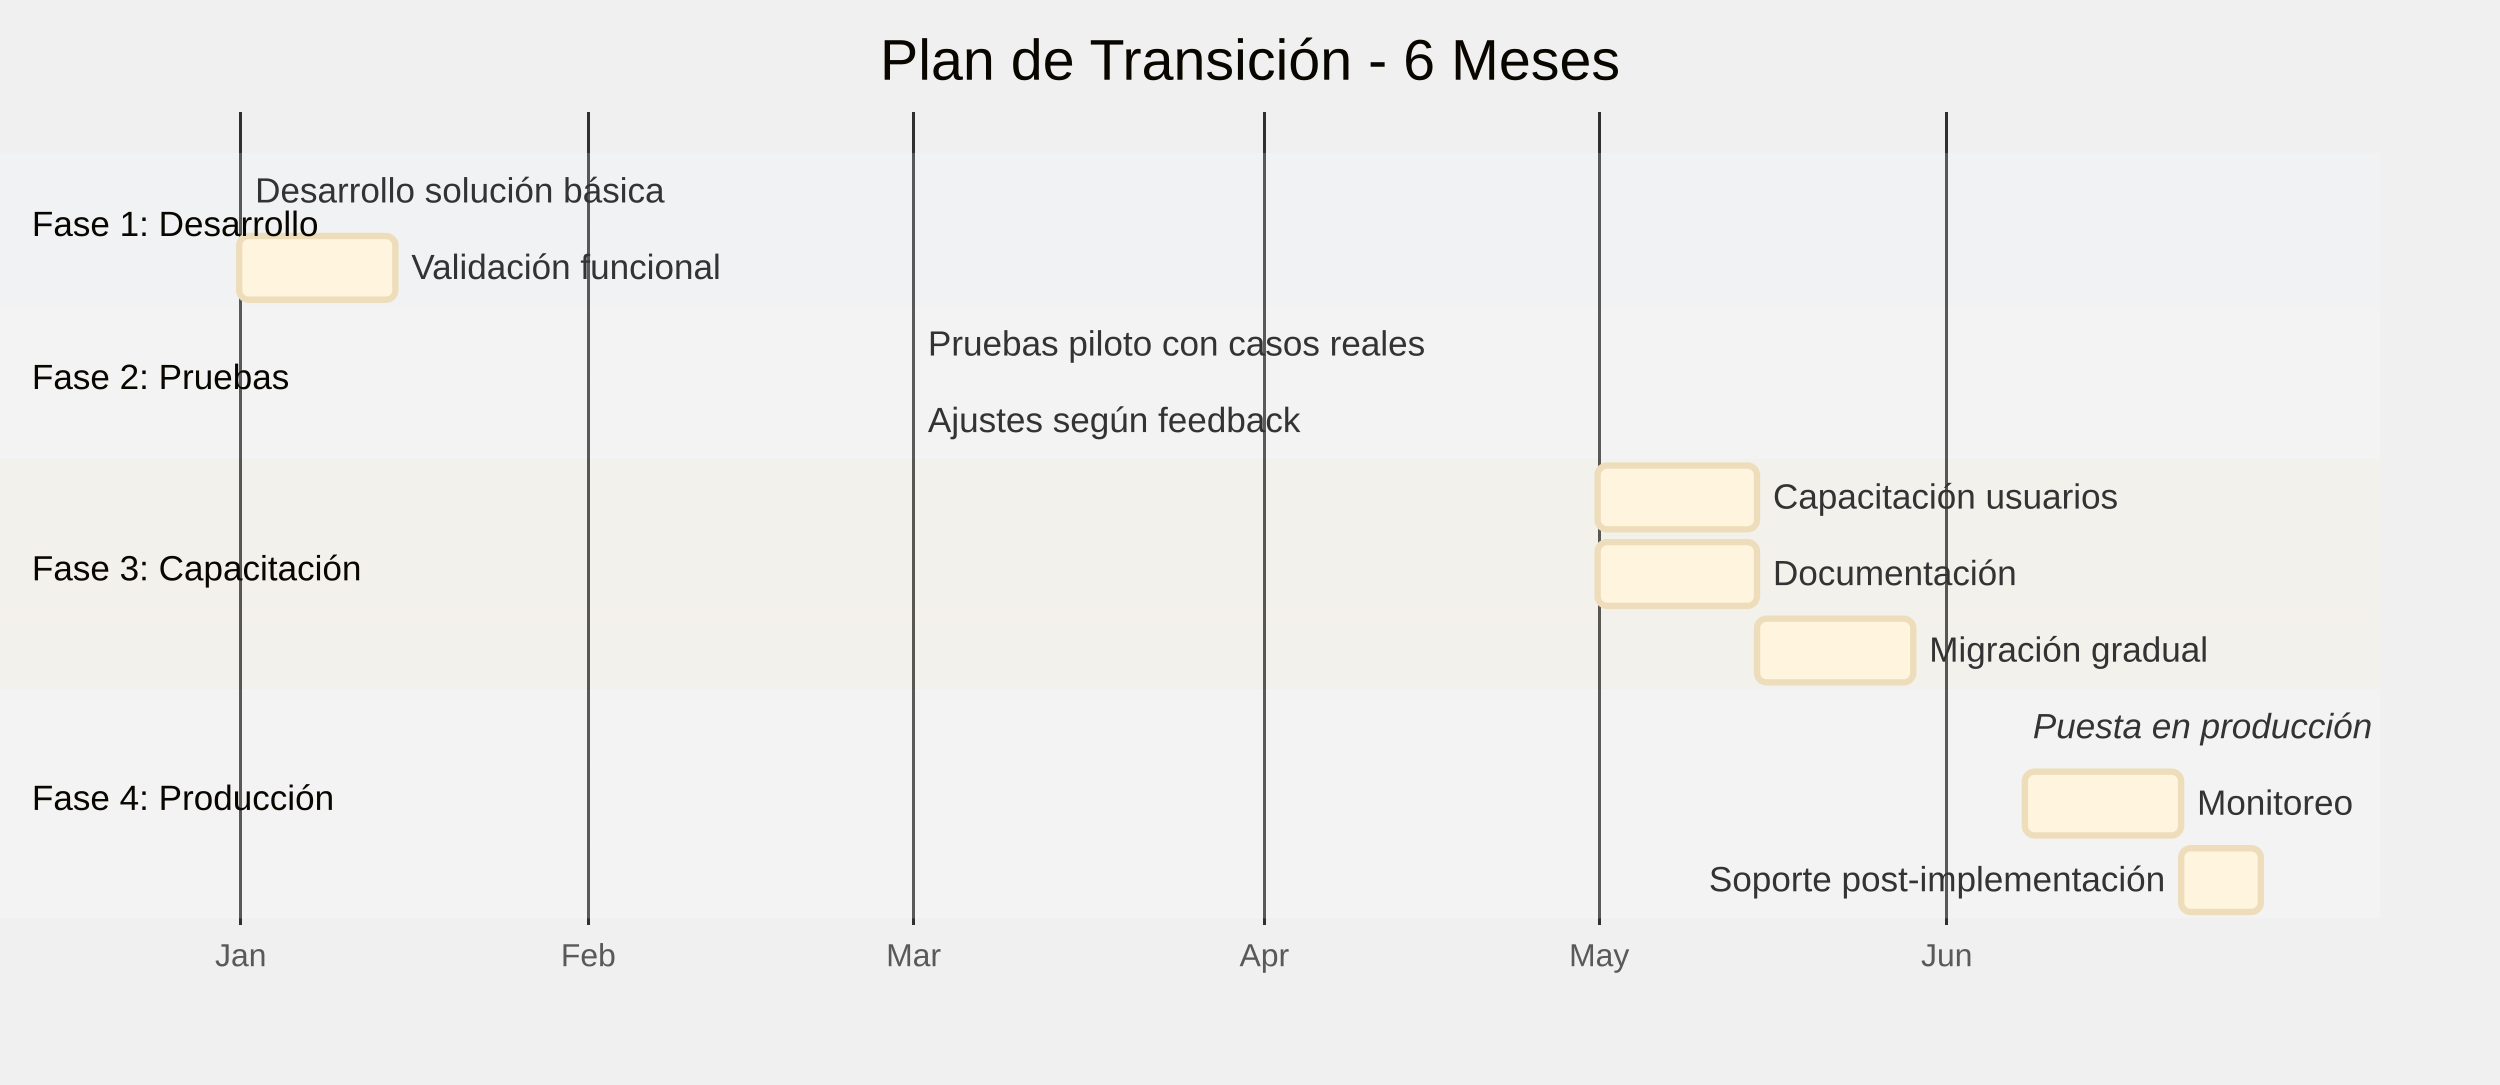
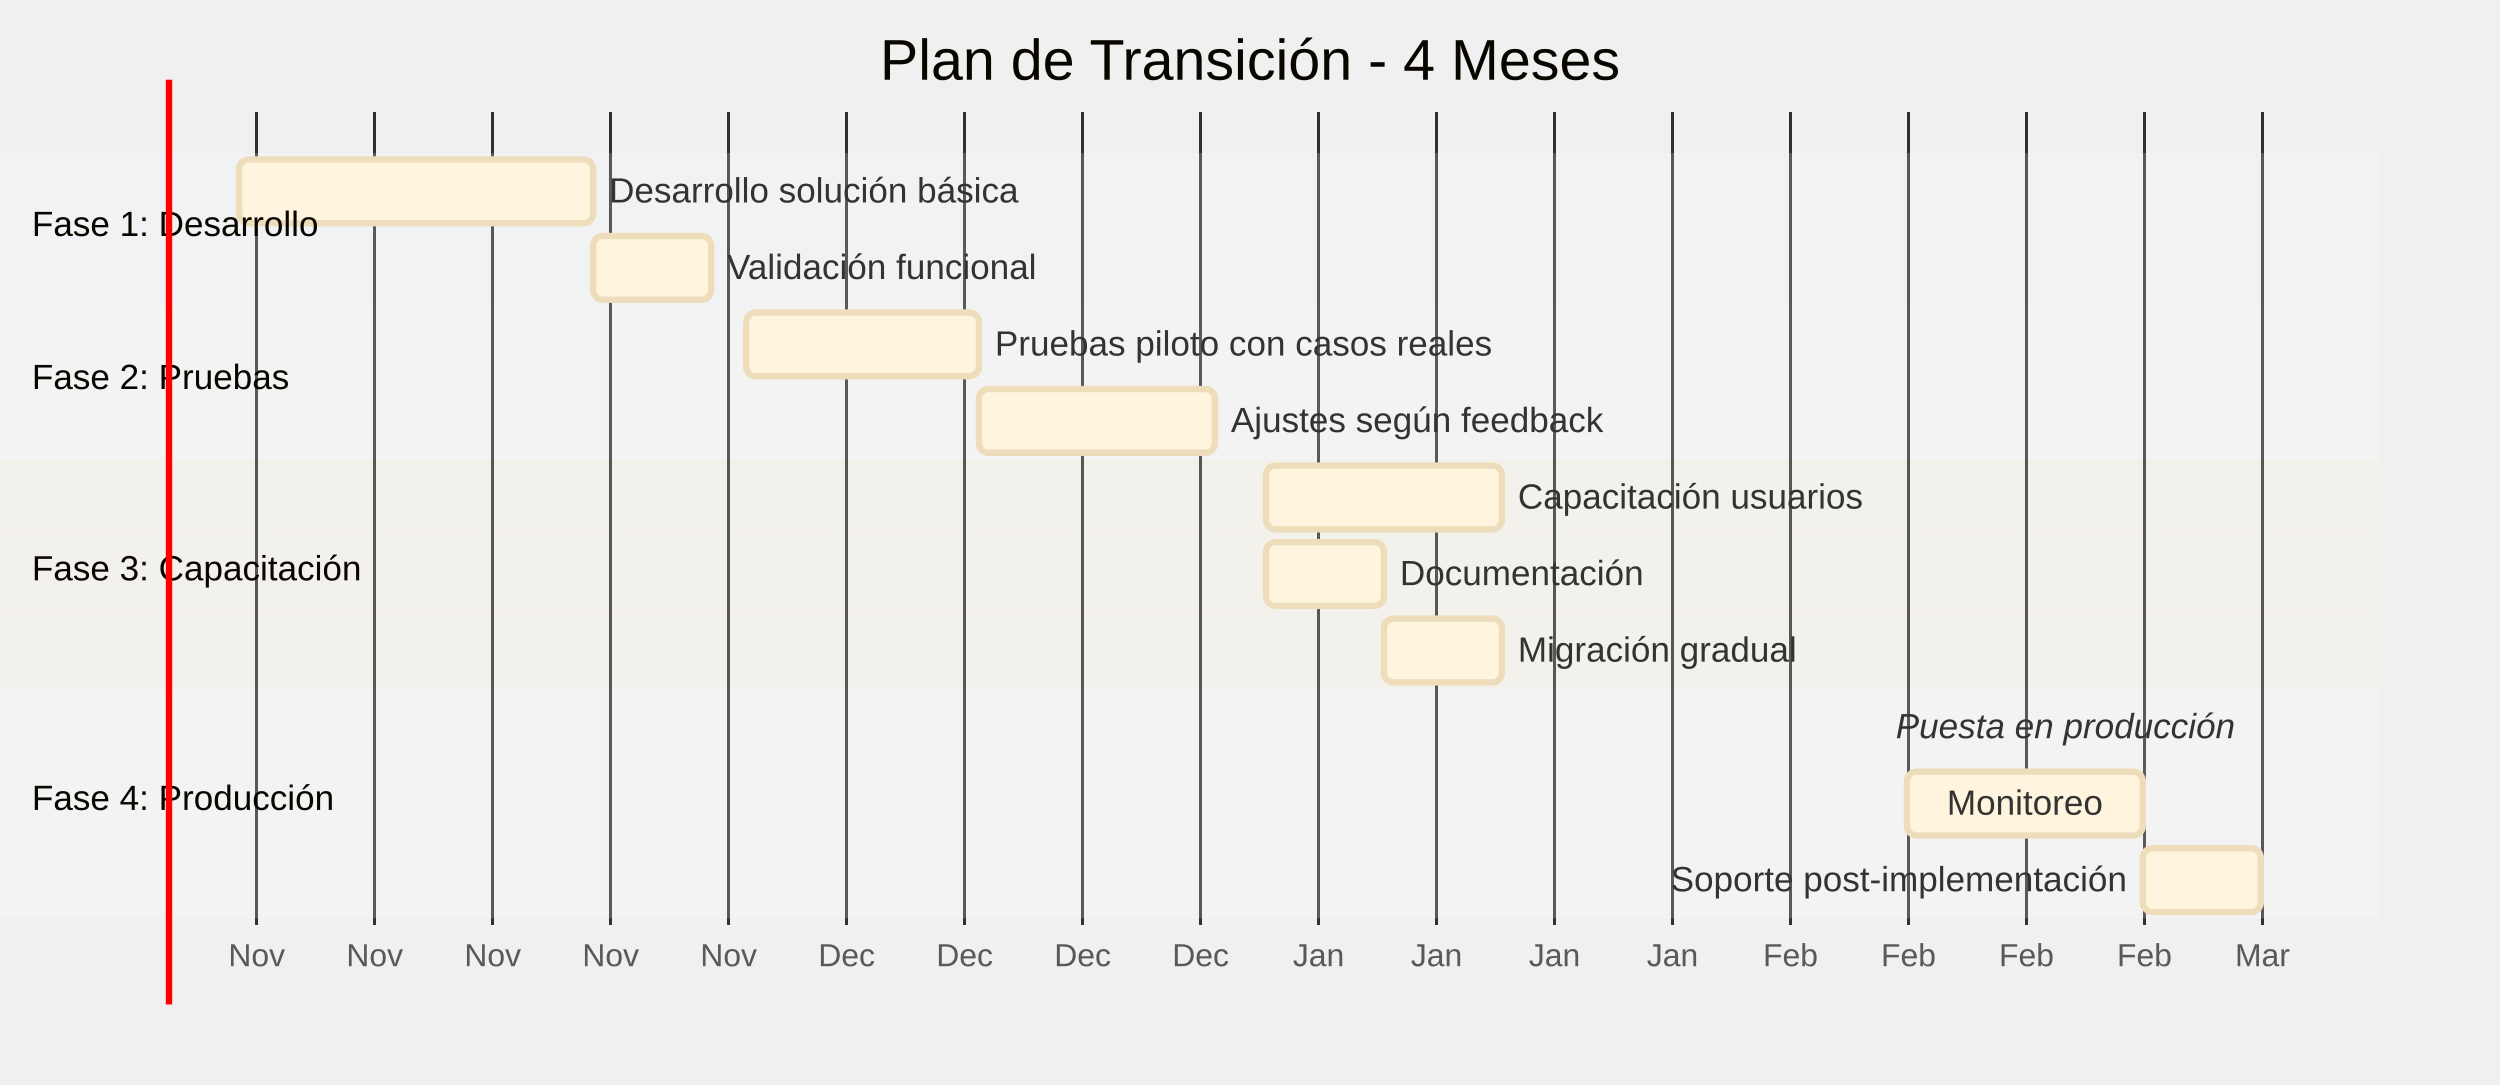
<svg xmlns="http://www.w3.org/2000/svg" id="my-svg" width="100%" viewBox="0 0 784 340" style="max-width: 784px; background-color: white;" role="graphics-document document" aria-roledescription="gantt">
  <style>#my-svg{font-family:"trebuchet ms",verdana,arial,sans-serif;font-size:16px;fill:#333;}@keyframes edge-animation-frame{from{stroke-dashoffset:0;}}@keyframes dash{to{stroke-dashoffset:0;}}#my-svg .edge-animation-slow{stroke-dasharray:9,5!important;stroke-dashoffset:900;animation:dash 50s linear infinite;stroke-linecap:round;}#my-svg .edge-animation-fast{stroke-dasharray:9,5!important;stroke-dashoffset:900;animation:dash 20s linear infinite;stroke-linecap:round;}#my-svg .error-icon{fill:hsl(220.588, 100%, 98.333%);}#my-svg .error-text{fill:rgb(8.5, 5.75, 0);stroke:rgb(8.5, 5.75, 0);}#my-svg .edge-thickness-normal{stroke-width:1px;}#my-svg .edge-thickness-thick{stroke-width:3.5px;}#my-svg .edge-pattern-solid{stroke-dasharray:0;}#my-svg .edge-thickness-invisible{stroke-width:0;fill:none;}#my-svg .edge-pattern-dashed{stroke-dasharray:3;}#my-svg .edge-pattern-dotted{stroke-dasharray:2;}#my-svg .marker{fill:#0b0b0b;stroke:#0b0b0b;}#my-svg .marker.cross{stroke:#0b0b0b;}#my-svg svg{font-family:"trebuchet ms",verdana,arial,sans-serif;font-size:16px;}#my-svg p{margin:0;}#my-svg .mermaid-main-font{font-family:"trebuchet ms",verdana,arial,sans-serif;}#my-svg .exclude-range{fill:#eeeeee;}#my-svg .section{stroke:none;opacity:0.2;}#my-svg .section0{fill:hsl(220.588, 100%, 98.333%);}#my-svg .section2{fill:#fff4dd;}#my-svg .section1,#my-svg .section3{fill:white;opacity:0.2;}#my-svg .sectionTitle0{fill:rgb(8.5, 5.75, 0);}#my-svg .sectionTitle1{fill:rgb(8.5, 5.75, 0);}#my-svg .sectionTitle2{fill:rgb(8.5, 5.75, 0);}#my-svg .sectionTitle3{fill:rgb(8.5, 5.75, 0);}#my-svg .sectionTitle{text-anchor:start;font-family:"trebuchet ms",verdana,arial,sans-serif;}#my-svg .grid .tick{stroke:lightgrey;opacity:0.8;shape-rendering:crispEdges;}#my-svg .grid .tick text{font-family:"trebuchet ms",verdana,arial,sans-serif;fill:#333;}#my-svg .grid path{stroke-width:0;}#my-svg .today{fill:none;stroke:red;stroke-width:2px;}#my-svg .task{stroke-width:2;}#my-svg .taskText{text-anchor:middle;font-family:"trebuchet ms",verdana,arial,sans-serif;}#my-svg .taskTextOutsideRight{fill:#333;text-anchor:start;font-family:"trebuchet ms",verdana,arial,sans-serif;}#my-svg .taskTextOutsideLeft{fill:#333;text-anchor:end;}#my-svg .task.clickable{cursor:pointer;}#my-svg .taskText.clickable{cursor:pointer;fill:#003163!important;font-weight:bold;}#my-svg .taskTextOutsideLeft.clickable{cursor:pointer;fill:#003163!important;font-weight:bold;}#my-svg .taskTextOutsideRight.clickable{cursor:pointer;fill:#003163!important;font-weight:bold;}#my-svg .taskText0,#my-svg .taskText1,#my-svg .taskText2,#my-svg .taskText3{fill:#333;}#my-svg .task0,#my-svg .task1,#my-svg .task2,#my-svg .task3{fill:#fff4dd;stroke:hsl(40.588, 60%, 83.333%);}#my-svg .taskTextOutside0,#my-svg .taskTextOutside2{fill:#333;}#my-svg .taskTextOutside1,#my-svg .taskTextOutside3{fill:#333;}#my-svg .active0,#my-svg .active1,#my-svg .active2,#my-svg .active3{fill:hsl(40.588, 100%, 100%);stroke:#fff4dd;}#my-svg .activeText0,#my-svg .activeText1,#my-svg .activeText2,#my-svg .activeText3{fill:#333!important;}#my-svg .done0,#my-svg .done1,#my-svg .done2,#my-svg .done3{stroke:grey;fill:lightgrey;stroke-width:2;}#my-svg .doneText0,#my-svg .doneText1,#my-svg .doneText2,#my-svg .doneText3{fill:#333!important;}#my-svg .crit0,#my-svg .crit1,#my-svg .crit2,#my-svg .crit3{stroke:#ff8888;fill:red;stroke-width:2;}#my-svg .activeCrit0,#my-svg .activeCrit1,#my-svg .activeCrit2,#my-svg .activeCrit3{stroke:#ff8888;fill:hsl(40.588, 100%, 100%);stroke-width:2;}#my-svg .doneCrit0,#my-svg .doneCrit1,#my-svg .doneCrit2,#my-svg .doneCrit3{stroke:#ff8888;fill:lightgrey;stroke-width:2;cursor:pointer;shape-rendering:crispEdges;}#my-svg .milestone{transform:rotate(45deg) scale(0.8,0.8);}#my-svg .milestoneText{font-style:italic;}#my-svg .doneCritText0,#my-svg .doneCritText1,#my-svg .doneCritText2,#my-svg .doneCritText3{fill:#333!important;}#my-svg .vert{stroke:navy;}#my-svg .vertText{font-size:15px;text-anchor:middle;fill:navy!important;}#my-svg .activeCritText0,#my-svg .activeCritText1,#my-svg .activeCritText2,#my-svg .activeCritText3{fill:#333!important;}#my-svg .titleText{text-anchor:middle;font-size:18px;fill:rgb(8.5, 5.75, 0);font-family:"trebuchet ms",verdana,arial,sans-serif;}#my-svg :root{--mermaid-font-family:"trebuchet ms",verdana,arial,sans-serif;}</style>
  <g />
  <g class="grid" transform="translate(75, 290)" fill="none" font-size="10" font-family="sans-serif" text-anchor="middle">
    <path class="domain" stroke="currentColor" d="M0.5,-255V0.5H634.5V-255" />
-     <g class="tick" opacity="1" transform="translate(0.5,0)">
+     <g class="tick" opacity="1" transform="translate(5.5,0)">
+       <line stroke="currentColor" y2="-255" />
+       <text fill="#000" y="3" dy="1em" stroke="none" font-size="10" style="text-anchor: middle;">Nov</text>
+     </g>
+     <g class="tick" opacity="1" transform="translate(42.5,0)">
+       <line stroke="currentColor" y2="-255" />
+       <text fill="#000" y="3" dy="1em" stroke="none" font-size="10" style="text-anchor: middle;">Nov</text>
+     </g>
+     <g class="tick" opacity="1" transform="translate(79.5,0)">
+       <line stroke="currentColor" y2="-255" />
+       <text fill="#000" y="3" dy="1em" stroke="none" font-size="10" style="text-anchor: middle;">Nov</text>
+     </g>
+     <g class="tick" opacity="1" transform="translate(116.5,0)">
+       <line stroke="currentColor" y2="-255" />
+       <text fill="#000" y="3" dy="1em" stroke="none" font-size="10" style="text-anchor: middle;">Nov</text>
+     </g>
+     <g class="tick" opacity="1" transform="translate(153.5,0)">
+       <line stroke="currentColor" y2="-255" />
+       <text fill="#000" y="3" dy="1em" stroke="none" font-size="10" style="text-anchor: middle;">Nov</text>
+     </g>
+     <g class="tick" opacity="1" transform="translate(190.5,0)">
+       <line stroke="currentColor" y2="-255" />
+       <text fill="#000" y="3" dy="1em" stroke="none" font-size="10" style="text-anchor: middle;">Dec</text>
+     </g>
+     <g class="tick" opacity="1" transform="translate(227.5,0)">
+       <line stroke="currentColor" y2="-255" />
+       <text fill="#000" y="3" dy="1em" stroke="none" font-size="10" style="text-anchor: middle;">Dec</text>
+     </g>
+     <g class="tick" opacity="1" transform="translate(264.5,0)">
+       <line stroke="currentColor" y2="-255" />
+       <text fill="#000" y="3" dy="1em" stroke="none" font-size="10" style="text-anchor: middle;">Dec</text>
+     </g>
+     <g class="tick" opacity="1" transform="translate(301.5,0)">
+       <line stroke="currentColor" y2="-255" />
+       <text fill="#000" y="3" dy="1em" stroke="none" font-size="10" style="text-anchor: middle;">Dec</text>
+     </g>
+     <g class="tick" opacity="1" transform="translate(338.5,0)">
      <line stroke="currentColor" y2="-255" />
      <text fill="#000" y="3" dy="1em" stroke="none" font-size="10" style="text-anchor: middle;">Jan</text>
    </g>
-     <g class="tick" opacity="1" transform="translate(109.5,0)">
+     <g class="tick" opacity="1" transform="translate(375.5,0)">
+       <line stroke="currentColor" y2="-255" />
+       <text fill="#000" y="3" dy="1em" stroke="none" font-size="10" style="text-anchor: middle;">Jan</text>
+     </g>
+     <g class="tick" opacity="1" transform="translate(412.5,0)">
+       <line stroke="currentColor" y2="-255" />
+       <text fill="#000" y="3" dy="1em" stroke="none" font-size="10" style="text-anchor: middle;">Jan</text>
+     </g>
+     <g class="tick" opacity="1" transform="translate(449.5,0)">
+       <line stroke="currentColor" y2="-255" />
+       <text fill="#000" y="3" dy="1em" stroke="none" font-size="10" style="text-anchor: middle;">Jan</text>
+     </g>
+     <g class="tick" opacity="1" transform="translate(486.5,0)">
      <line stroke="currentColor" y2="-255" />
      <text fill="#000" y="3" dy="1em" stroke="none" font-size="10" style="text-anchor: middle;">Feb</text>
    </g>
-     <g class="tick" opacity="1" transform="translate(211.5,0)">
+     <g class="tick" opacity="1" transform="translate(523.5,0)">
+       <line stroke="currentColor" y2="-255" />
+       <text fill="#000" y="3" dy="1em" stroke="none" font-size="10" style="text-anchor: middle;">Feb</text>
+     </g>
+     <g class="tick" opacity="1" transform="translate(560.5,0)">
+       <line stroke="currentColor" y2="-255" />
+       <text fill="#000" y="3" dy="1em" stroke="none" font-size="10" style="text-anchor: middle;">Feb</text>
+     </g>
+     <g class="tick" opacity="1" transform="translate(597.5,0)">
+       <line stroke="currentColor" y2="-255" />
+       <text fill="#000" y="3" dy="1em" stroke="none" font-size="10" style="text-anchor: middle;">Feb</text>
+     </g>
+     <g class="tick" opacity="1" transform="translate(634.5,0)">
      <line stroke="currentColor" y2="-255" />
      <text fill="#000" y="3" dy="1em" stroke="none" font-size="10" style="text-anchor: middle;">Mar</text>
-     </g>
-     <g class="tick" opacity="1" transform="translate(321.5,0)">
-       <line stroke="currentColor" y2="-255" />
-       <text fill="#000" y="3" dy="1em" stroke="none" font-size="10" style="text-anchor: middle;">Apr</text>
-     </g>
-     <g class="tick" opacity="1" transform="translate(426.5,0)">
-       <line stroke="currentColor" y2="-255" />
-       <text fill="#000" y="3" dy="1em" stroke="none" font-size="10" style="text-anchor: middle;">May</text>
-     </g>
-     <g class="tick" opacity="1" transform="translate(535.5,0)">
-       <line stroke="currentColor" y2="-255" />
-       <text fill="#000" y="3" dy="1em" stroke="none" font-size="10" style="text-anchor: middle;">Jun</text>
    </g>
  </g>
  <g>
    <rect x="0" y="48" width="746.5" height="24" class="section section0" />
    <rect x="0" y="72" width="746.5" height="24" class="section section0" />
    <rect x="0" y="96" width="746.5" height="24" class="section section1" />
    <rect x="0" y="120" width="746.5" height="24" class="section section1" />
    <rect x="0" y="144" width="746.5" height="24" class="section section2" />
    <rect x="0" y="168" width="746.5" height="24" class="section section2" />
    <rect x="0" y="192" width="746.5" height="24" class="section section2" />
    <rect x="0" y="216" width="746.5" height="24" class="section section3" />
    <rect x="0" y="240" width="746.5" height="24" class="section section3" />
    <rect x="0" y="264" width="746.5" height="24" class="section section3" />
  </g>
  <g>
-     <rect id="f1a" rx="3" ry="3" x="75" y="50" width="0" height="20" transform-origin="75px 60px" class="task task0" />
-     <rect id="f1b" rx="3" ry="3" x="75" y="74" width="49" height="20" transform-origin="99.5px 84px" class="task task0" />
-     <rect id="f2a" rx="3" ry="3" x="286" y="98" width="0" height="20" transform-origin="286px 108px" class="task task1" />
-     <rect id="f2b" rx="3" ry="3" x="286" y="122" width="0" height="20" transform-origin="286px 132px" class="task task1" />
-     <rect id="f3a" rx="3" ry="3" x="501" y="146" width="50" height="20" transform-origin="526px 156px" class="task task2" />
-     <rect id="f3b" rx="3" ry="3" x="501" y="170" width="50" height="20" transform-origin="526px 180px" class="task task2" />
-     <rect id="f3c" rx="3" ry="3" x="551" y="194" width="49" height="20" transform-origin="575.5px 204px" class="task task2" />
-     <rect id="f4a" rx="3" ry="3" x="612.5" y="218" width="20" height="20" transform-origin="622.5px 228px" class="task milestone  task3" />
-     <rect id="f4b" rx="3" ry="3" x="635" y="242" width="49" height="20" transform-origin="659.5px 252px" class="task task3" />
-     <rect id="f4c" rx="3" ry="3" x="684" y="266" width="25" height="20" transform-origin="696.5px 276px" class="task task3" />
-     <text id="f1a-text" font-size="11" x="80" y="63.5" class="taskTextOutsideRight taskTextOutside0  width-127.49951171875">Desarrollo solución básica           </text>
-     <text id="f1b-text" font-size="11" x="129" y="87.5" class="taskTextOutsideRight taskTextOutside0  width-100.83642578125">Validación funcional                 </text>
-     <text id="f2a-text" font-size="11" x="291" y="111.5" class="taskTextOutsideRight taskTextOutside1  width-153.88671875">Pruebas piloto con casos reales      </text>
-     <text id="f2b-text" font-size="11" x="291" y="135.5" class="taskTextOutsideRight taskTextOutside1  width-116.9677734375">Ajustes según feedback               </text>
-     <text id="f3a-text" font-size="11" x="556" y="159.5" class="taskTextOutsideRight taskTextOutside2  width-107.36767578125">Capacitación usuarios                </text>
-     <text id="f3b-text" font-size="11" x="556" y="183.5" class="taskTextOutsideRight taskTextOutside2  width-75.890625">Documentación                        </text>
-     <text id="f3c-text" font-size="11" x="605" y="207.5" class="taskTextOutsideRight taskTextOutside2  width-88.8212890625">Migración gradual                    </text>
-     <text id="f4a-text" font-size="11" x="637.5" y="231.5" class="taskTextOutsideRight taskTextOutside3  milestoneText width-105.765625">Puesta en producción                 </text>
-     <text id="f4b-text" font-size="11" x="689" y="255.5" class="taskTextOutsideRight taskTextOutside3  width-50.39306640625">Monitoreo                            </text>
-     <text id="f4c-text" font-size="11" x="679" y="279.5" class="taskTextOutsideLeft taskTextOutside3">Soporte post-implementación          </text>
+     <rect id="f1a" rx="3" ry="3" x="75" y="50" width="111" height="20" transform-origin="130.5px 60px" class="task task0" />
+     <rect id="f1b" rx="3" ry="3" x="186" y="74" width="37" height="20" transform-origin="204.5px 84px" class="task task0" />
+     <rect id="f2a" rx="3" ry="3" x="234" y="98" width="73" height="20" transform-origin="270.5px 108px" class="task task1" />
+     <rect id="f2b" rx="3" ry="3" x="307" y="122" width="74" height="20" transform-origin="344px 132px" class="task task1" />
+     <rect id="f3a" rx="3" ry="3" x="397" y="146" width="74" height="20" transform-origin="434px 156px" class="task task2" />
+     <rect id="f3b" rx="3" ry="3" x="397" y="170" width="37" height="20" transform-origin="415.5px 180px" class="task task2" />
+     <rect id="f3c" rx="3" ry="3" x="434" y="194" width="37" height="20" transform-origin="452.5px 204px" class="task task2" />
+     <rect id="f4a" rx="3" ry="3" x="569.5" y="218" width="20" height="20" transform-origin="579.5px 228px" class="task milestone  task3" />
+     <rect id="f4b" rx="3" ry="3" x="598" y="242" width="74" height="20" transform-origin="635px 252px" class="task task3" />
+     <rect id="f4c" rx="3" ry="3" x="672" y="266" width="37" height="20" transform-origin="690.5px 276px" class="task task3" />
+     <text id="f1a-text" font-size="11" x="191" y="63.5" class="taskTextOutsideRight taskTextOutside0  width-127.49951171875">Desarrollo solución básica           </text>
+     <text id="f1b-text" font-size="11" x="228" y="87.5" class="taskTextOutsideRight taskTextOutside0  width-100.83642578125">Validación funcional                 </text>
+     <text id="f2a-text" font-size="11" x="312" y="111.5" class="taskTextOutsideRight taskTextOutside1  width-153.88671875">Pruebas piloto con casos reales      </text>
+     <text id="f2b-text" font-size="11" x="386" y="135.5" class="taskTextOutsideRight taskTextOutside1  width-116.9677734375">Ajustes según feedback               </text>
+     <text id="f3a-text" font-size="11" x="476" y="159.5" class="taskTextOutsideRight taskTextOutside2  width-107.36767578125">Capacitación usuarios                </text>
+     <text id="f3b-text" font-size="11" x="439" y="183.5" class="taskTextOutsideRight taskTextOutside2  width-75.890625">Documentación                        </text>
+     <text id="f3c-text" font-size="11" x="476" y="207.5" class="taskTextOutsideRight taskTextOutside2  width-88.8212890625">Migración gradual                    </text>
+     <text id="f4a-text" font-size="11" x="594.5" y="231.5" class="taskTextOutsideRight taskTextOutside3  milestoneText width-105.765625">Puesta en producción                 </text>
+     <text id="f4b-text" font-size="11" x="635" y="255.5" class="taskText taskText3  width-50.39306640625">Monitoreo                            </text>
+     <text id="f4c-text" font-size="11" x="667" y="279.5" class="taskTextOutsideLeft taskTextOutside3">Soporte post-implementación          </text>
  </g>
  <g>
    <text dy="0em" x="10" y="74" font-size="11" class="sectionTitle sectionTitle0">
      <tspan alignment-baseline="central" x="10">Fase 1: Desarrollo</tspan>
    </text>
    <text dy="0em" x="10" y="122" font-size="11" class="sectionTitle sectionTitle1">
      <tspan alignment-baseline="central" x="10">Fase 2: Pruebas</tspan>
    </text>
    <text dy="0em" x="10" y="182" font-size="11" class="sectionTitle sectionTitle2">
      <tspan alignment-baseline="central" x="10">Fase 3: Capacitación</tspan>
    </text>
    <text dy="0em" x="10" y="254" font-size="11" class="sectionTitle sectionTitle3">
      <tspan alignment-baseline="central" x="10">Fase 4: Producción</tspan>
    </text>
  </g>
  <g class="today">
-     <line x1="2419" x2="2419" y1="25" y2="315" class="today" />
+     <line x1="53" x2="53" y1="25" y2="315" class="today" />
  </g>
-   <text x="392" y="25" class="titleText">Plan de Transición - 6 Meses</text>
+   <text x="392" y="25" class="titleText">Plan de Transición - 4 Meses</text>
</svg>
